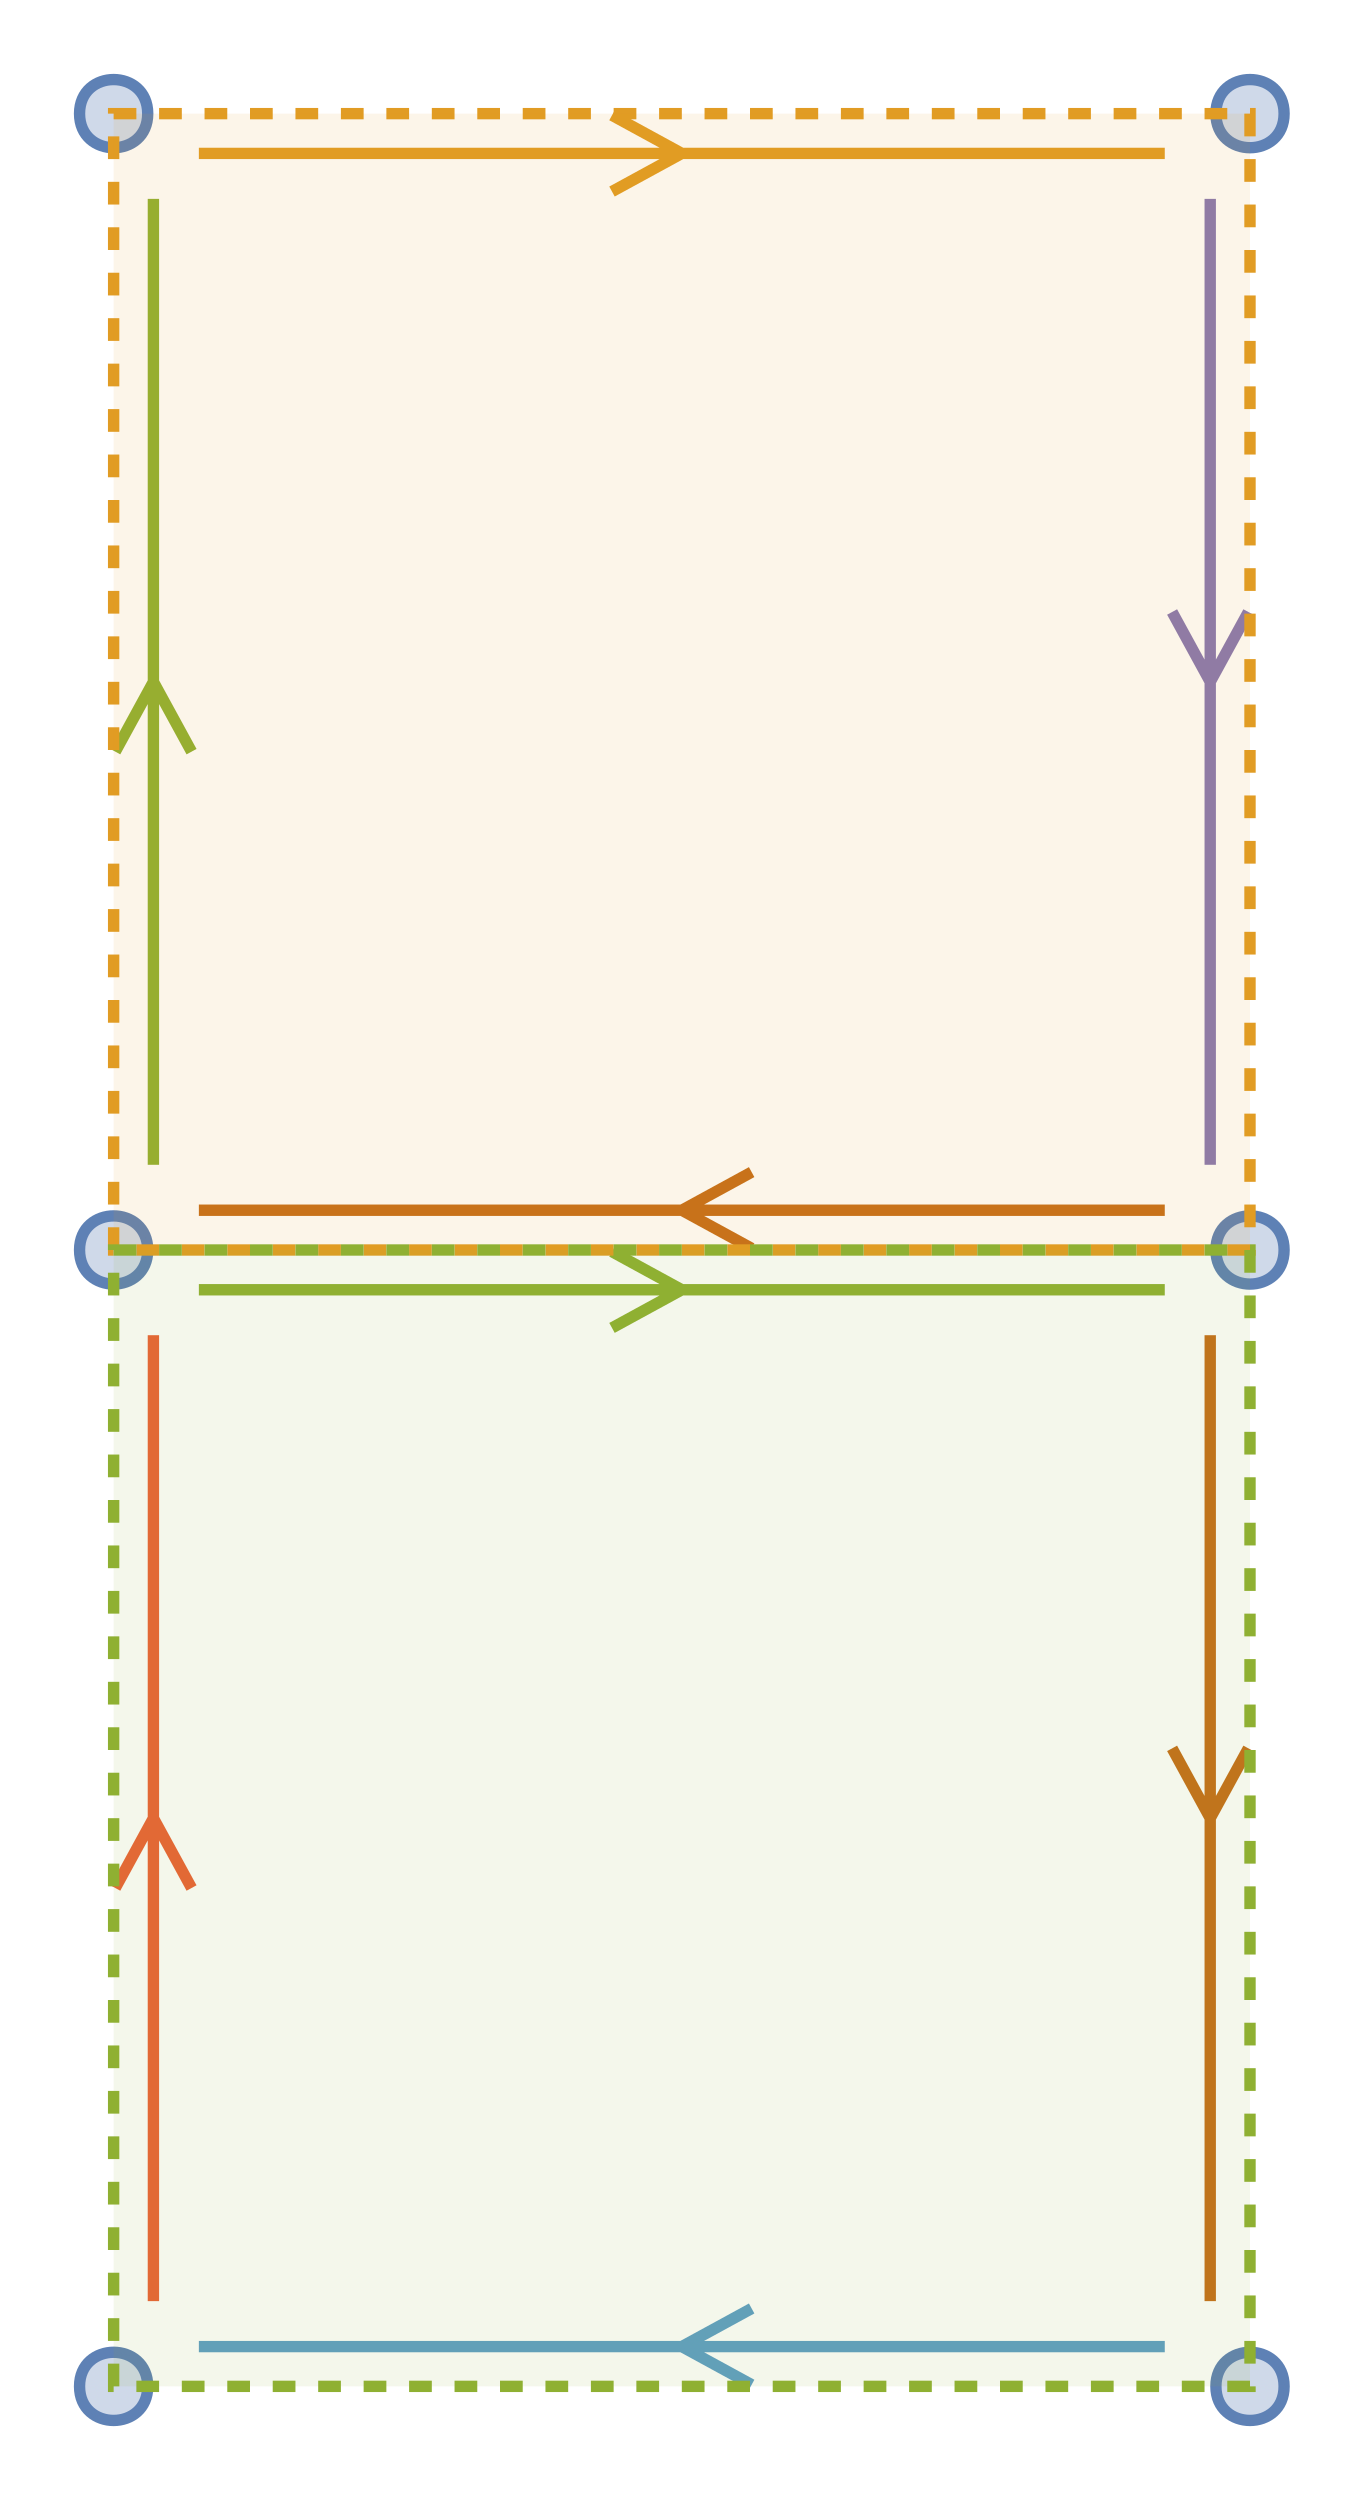
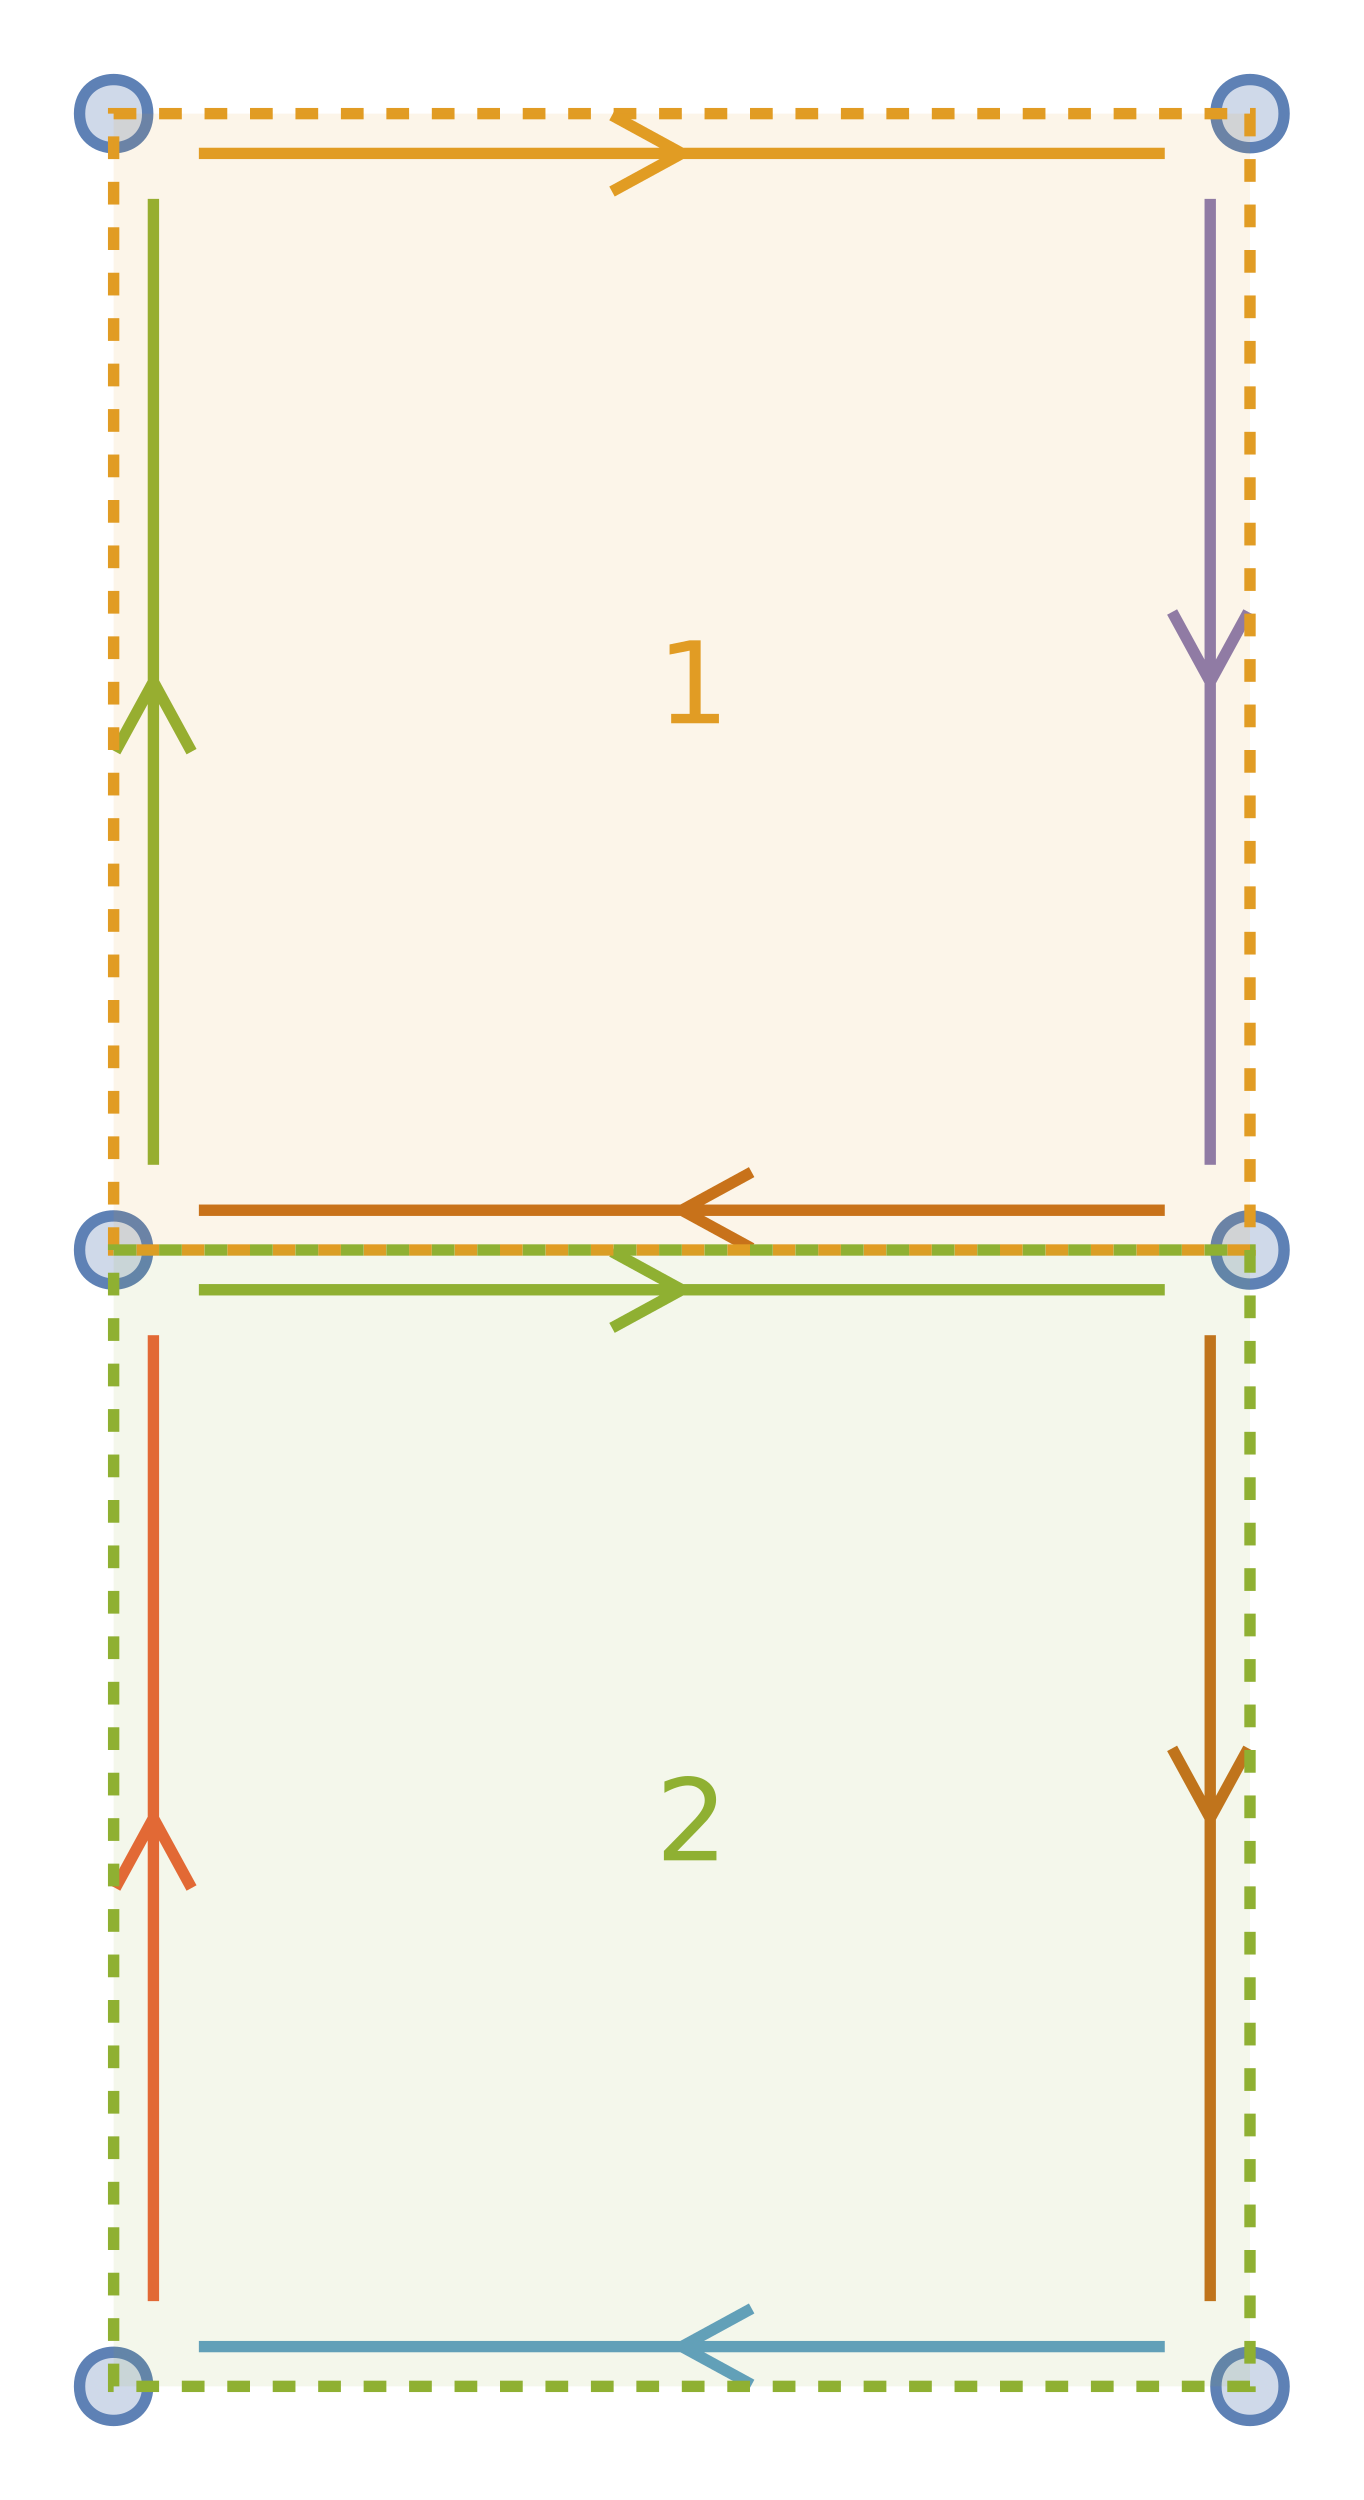
- <svg xmlns="http://www.w3.org/2000/svg" width="120pt" height="220pt" viewBox="0 0 120 220" version="1.1">
+ <svg xmlns="http://www.w3.org/2000/svg" xmlns:xlink="http://www.w3.org/1999/xlink" width="120pt" height="220pt" viewBox="0 0 120 220" version="1.1">
+   <defs>
+     <g>
+       <symbol overflow="visible" id="glyph0-0">
+         <path style="stroke:none;" d="M 0.5 1.766 L 0.5 -7.047 L 5.5 -7.047 L 5.5 1.766 Z M 1.062 1.219 L 4.938 1.219 L 4.938 -6.484 L 1.062 -6.484 Z M 1.062 1.219 " />
+       </symbol>
+       <symbol overflow="visible" id="glyph0-1">
+         <path style="stroke:none;" d="M 1.234 -0.828 L 2.859 -0.828 L 2.859 -6.391 L 1.094 -6.047 L 1.094 -6.938 L 2.844 -7.297 L 3.828 -7.297 L 3.828 -0.828 L 5.438 -0.828 L 5.438 0 L 1.234 0 Z M 1.234 -0.828 " />
+       </symbol>
+       <symbol overflow="visible" id="glyph0-2">
+         <path style="stroke:none;" d="M 1.922 -0.828 L 5.359 -0.828 L 5.359 0 L 0.734 0 L 0.734 -0.828 C 1.109 -1.211 1.617 -1.734 2.266 -2.391 C 2.91 -3.047 3.316 -3.469 3.484 -3.656 C 3.797 -4.008 4.016 -4.305 4.141 -4.547 C 4.266 -4.797 4.328 -5.039 4.328 -5.281 C 4.328 -5.664 4.191 -5.977 3.922 -6.219 C 3.648 -6.469 3.297 -6.594 2.859 -6.594 C 2.547 -6.594 2.219 -6.535 1.875 -6.422 C 1.539 -6.316 1.176 -6.156 0.781 -5.938 L 0.781 -6.938 C 1.176 -7.094 1.547 -7.211 1.891 -7.297 C 2.234 -7.379 2.551 -7.422 2.844 -7.422 C 3.594 -7.422 4.191 -7.234 4.641 -6.859 C 5.098 -6.484 5.328 -5.977 5.328 -5.344 C 5.328 -5.039 5.27 -4.754 5.156 -4.484 C 5.039 -4.223 4.836 -3.91 4.547 -3.547 C 4.461 -3.453 4.203 -3.176 3.766 -2.719 C 3.328 -2.27 2.711 -1.641 1.922 -0.828 Z M 1.922 -0.828 " />
+       </symbol>
+     </g>
+   </defs>
  <g id="7_handcrafted_edge_graph">
    <path style="fill:none;stroke-width:1;stroke-linecap:butt;stroke-linejoin:miter;stroke:rgb(36.842%,50.678%,70.98%);stroke-opacity:1;stroke-miterlimit:10;" d="M 3 -100 C 3 -96 -3 -96 -3 -100 C -3 -104 3 -104 3 -100 " transform="matrix(1,0,0,1,10,110)" />
    <path style=" stroke:none;fill-rule:nonzero;fill:rgb(36.842%,50.678%,70.98%);fill-opacity:0.3;" d="M 13 10 C 13 14 7 14 7 10 C 7 6 13 6 13 10 " />
    <path style="fill:none;stroke-width:1;stroke-linecap:butt;stroke-linejoin:miter;stroke:rgb(88.072%,61.104%,14.205%);stroke-opacity:1;stroke-miterlimit:10;" d="M 7.5 -96.5 L 92.5 -96.5 M 43.855 -99.855 L 50 -96.5 L 43.855 -93.145 " transform="matrix(1,0,0,1,10,110)" />
    <path style="fill:none;stroke-width:1;stroke-linecap:butt;stroke-linejoin:miter;stroke:rgb(36.842%,50.678%,70.98%);stroke-opacity:1;stroke-miterlimit:10;" d="M 3 0 C 3 4 -3 4 -3 0 C -3 -4 3 -4 3 0 " transform="matrix(1,0,0,1,10,110)" />
    <path style=" stroke:none;fill-rule:nonzero;fill:rgb(36.842%,50.678%,70.98%);fill-opacity:0.3;" d="M 13 110 C 13 114 7 114 7 110 C 7 106 13 106 13 110 " />
    <path style="fill:none;stroke-width:1;stroke-linecap:butt;stroke-linejoin:miter;stroke:rgb(56.018%,69.157%,19.488%);stroke-opacity:1;stroke-miterlimit:10;" d="M 3.5 -7.5 L 3.5 -92.5 M 0.145 -43.855 L 3.5 -50 L 6.855 -43.855 " transform="matrix(1,0,0,1,10,110)" />
    <path style="fill:none;stroke-width:1;stroke-linecap:butt;stroke-linejoin:miter;stroke:rgb(56.018%,69.157%,19.488%);stroke-opacity:1;stroke-miterlimit:10;" d="M 7.5 3.5 L 92.5 3.5 M 43.855 0.145 L 50 3.5 L 43.855 6.855 " transform="matrix(1,0,0,1,10,110)" />
    <path style="fill:none;stroke-width:1;stroke-linecap:butt;stroke-linejoin:miter;stroke:rgb(36.842%,50.678%,70.98%);stroke-opacity:1;stroke-miterlimit:10;" d="M 3 100 C 3 104 -3 104 -3 100 C -3 96 3 96 3 100 " transform="matrix(1,0,0,1,10,110)" />
    <path style=" stroke:none;fill-rule:nonzero;fill:rgb(36.842%,50.678%,70.98%);fill-opacity:0.3;" d="M 13 210 C 13 214 7 214 7 210 C 7 206 13 206 13 210 " />
    <path style="fill:none;stroke-width:1;stroke-linecap:butt;stroke-linejoin:miter;stroke:rgb(92.253%,38.563%,20.918%);stroke-opacity:1;stroke-miterlimit:10;" d="M 3.5 92.5 L 3.5 7.5 M 0.145 56.145 L 3.5 50 L 6.855 56.145 " transform="matrix(1,0,0,1,10,110)" />
    <path style="fill:none;stroke-width:1;stroke-linecap:butt;stroke-linejoin:miter;stroke:rgb(36.842%,50.678%,70.98%);stroke-opacity:1;stroke-miterlimit:10;" d="M 103 -100 C 103 -96 97 -96 97 -100 C 97 -104 103 -104 103 -100 " transform="matrix(1,0,0,1,10,110)" />
    <path style=" stroke:none;fill-rule:nonzero;fill:rgb(36.842%,50.678%,70.98%);fill-opacity:0.3;" d="M 113 10 C 113 14 107 14 107 10 C 107 6 113 6 113 10 " />
    <path style="fill:none;stroke-width:1;stroke-linecap:butt;stroke-linejoin:miter;stroke:rgb(52.849%,47.062%,70.135%);stroke-opacity:1;stroke-miterlimit:10;" d="M 96.5 -92.5 L 96.5 -7.5 M 99.855 -56.145 L 96.5 -50 L 93.145 -56.145 " transform="matrix(1,0,0,1,10,110)" />
    <path style="fill:none;stroke-width:1;stroke-linecap:butt;stroke-linejoin:miter;stroke:rgb(36.842%,50.678%,70.98%);stroke-opacity:1;stroke-miterlimit:10;" d="M 103 0 C 103 4 97 4 97 0 C 97 -4 103 -4 103 0 " transform="matrix(1,0,0,1,10,110)" />
    <path style=" stroke:none;fill-rule:nonzero;fill:rgb(36.842%,50.678%,70.98%);fill-opacity:0.3;" d="M 113 110 C 113 114 107 114 107 110 C 107 106 113 106 113 110 " />
    <path style="fill:none;stroke-width:1;stroke-linecap:butt;stroke-linejoin:miter;stroke:rgb(77.208%,43.155%,10.239%);stroke-opacity:1;stroke-miterlimit:10;" d="M 92.5 -3.5 L 7.5 -3.5 M 56.145 -0.145 L 50 -3.5 L 56.145 -6.855 " transform="matrix(1,0,0,1,10,110)" />
    <path style="fill:none;stroke-width:1;stroke-linecap:butt;stroke-linejoin:miter;stroke:rgb(77.208%,43.155%,10.239%);stroke-opacity:1;stroke-miterlimit:10;" d="M 96.5 7.5 L 96.5 92.5 M 99.855 43.855 L 96.5 50 L 93.145 43.855 " transform="matrix(1,0,0,1,10,110)" />
    <path style="fill:none;stroke-width:1;stroke-linecap:butt;stroke-linejoin:miter;stroke:rgb(36.842%,50.678%,70.98%);stroke-opacity:1;stroke-miterlimit:10;" d="M 103 100 C 103 104 97 104 97 100 C 97 96 103 96 103 100 " transform="matrix(1,0,0,1,10,110)" />
    <path style=" stroke:none;fill-rule:nonzero;fill:rgb(36.842%,50.678%,70.98%);fill-opacity:0.3;" d="M 113 210 C 113 214 107 214 107 210 C 107 206 113 206 113 210 " />
    <path style="fill:none;stroke-width:1;stroke-linecap:butt;stroke-linejoin:miter;stroke:rgb(36.39%,61.85%,78.235%);stroke-opacity:1;stroke-miterlimit:10;" d="M 92.5 96.5 L 7.5 96.5 M 56.145 99.855 L 50 96.5 L 56.145 93.145 " transform="matrix(1,0,0,1,10,110)" />
    <path style="fill:none;stroke-width:1;stroke-linecap:butt;stroke-linejoin:miter;stroke:rgb(88.072%,61.104%,14.205%);stroke-opacity:1;stroke-dasharray:2,2;stroke-miterlimit:10;" d="M 0 -100 L 100 -100 L 100 0 L 0 0 Z M 0 -100 " transform="matrix(1,0,0,1,10,110)" />
    <path style=" stroke:none;fill-rule:nonzero;fill:rgb(88.072%,61.104%,14.205%);fill-opacity:0.1;" d="M 10 10 L 110 10 L 110 110 L 10 110 Z M 10 10 " />
+     <g style="fill:rgb(88.072%,61.104%,14.205%);fill-opacity:1;">
+       <use xlink:href="#glyph0-1" x="57.828" y="63.648" />
+     </g>
    <path style="fill:none;stroke-width:1;stroke-linecap:butt;stroke-linejoin:miter;stroke:rgb(56.018%,69.157%,19.488%);stroke-opacity:1;stroke-dasharray:2,2;stroke-miterlimit:10;" d="M 0 0 L 100 0 L 100 100 L 0 100 Z M 0 0 " transform="matrix(1,0,0,1,10,110)" />
    <path style=" stroke:none;fill-rule:nonzero;fill:rgb(56.018%,69.157%,19.488%);fill-opacity:0.1;" d="M 10 110 L 110 110 L 110 210 L 10 210 Z M 10 110 " />
+     <g style="fill:rgb(56.018%,69.157%,19.488%);fill-opacity:1;">
+       <use xlink:href="#glyph0-2" x="57.688" y="163.711" />
+     </g>
  </g>
</svg>
